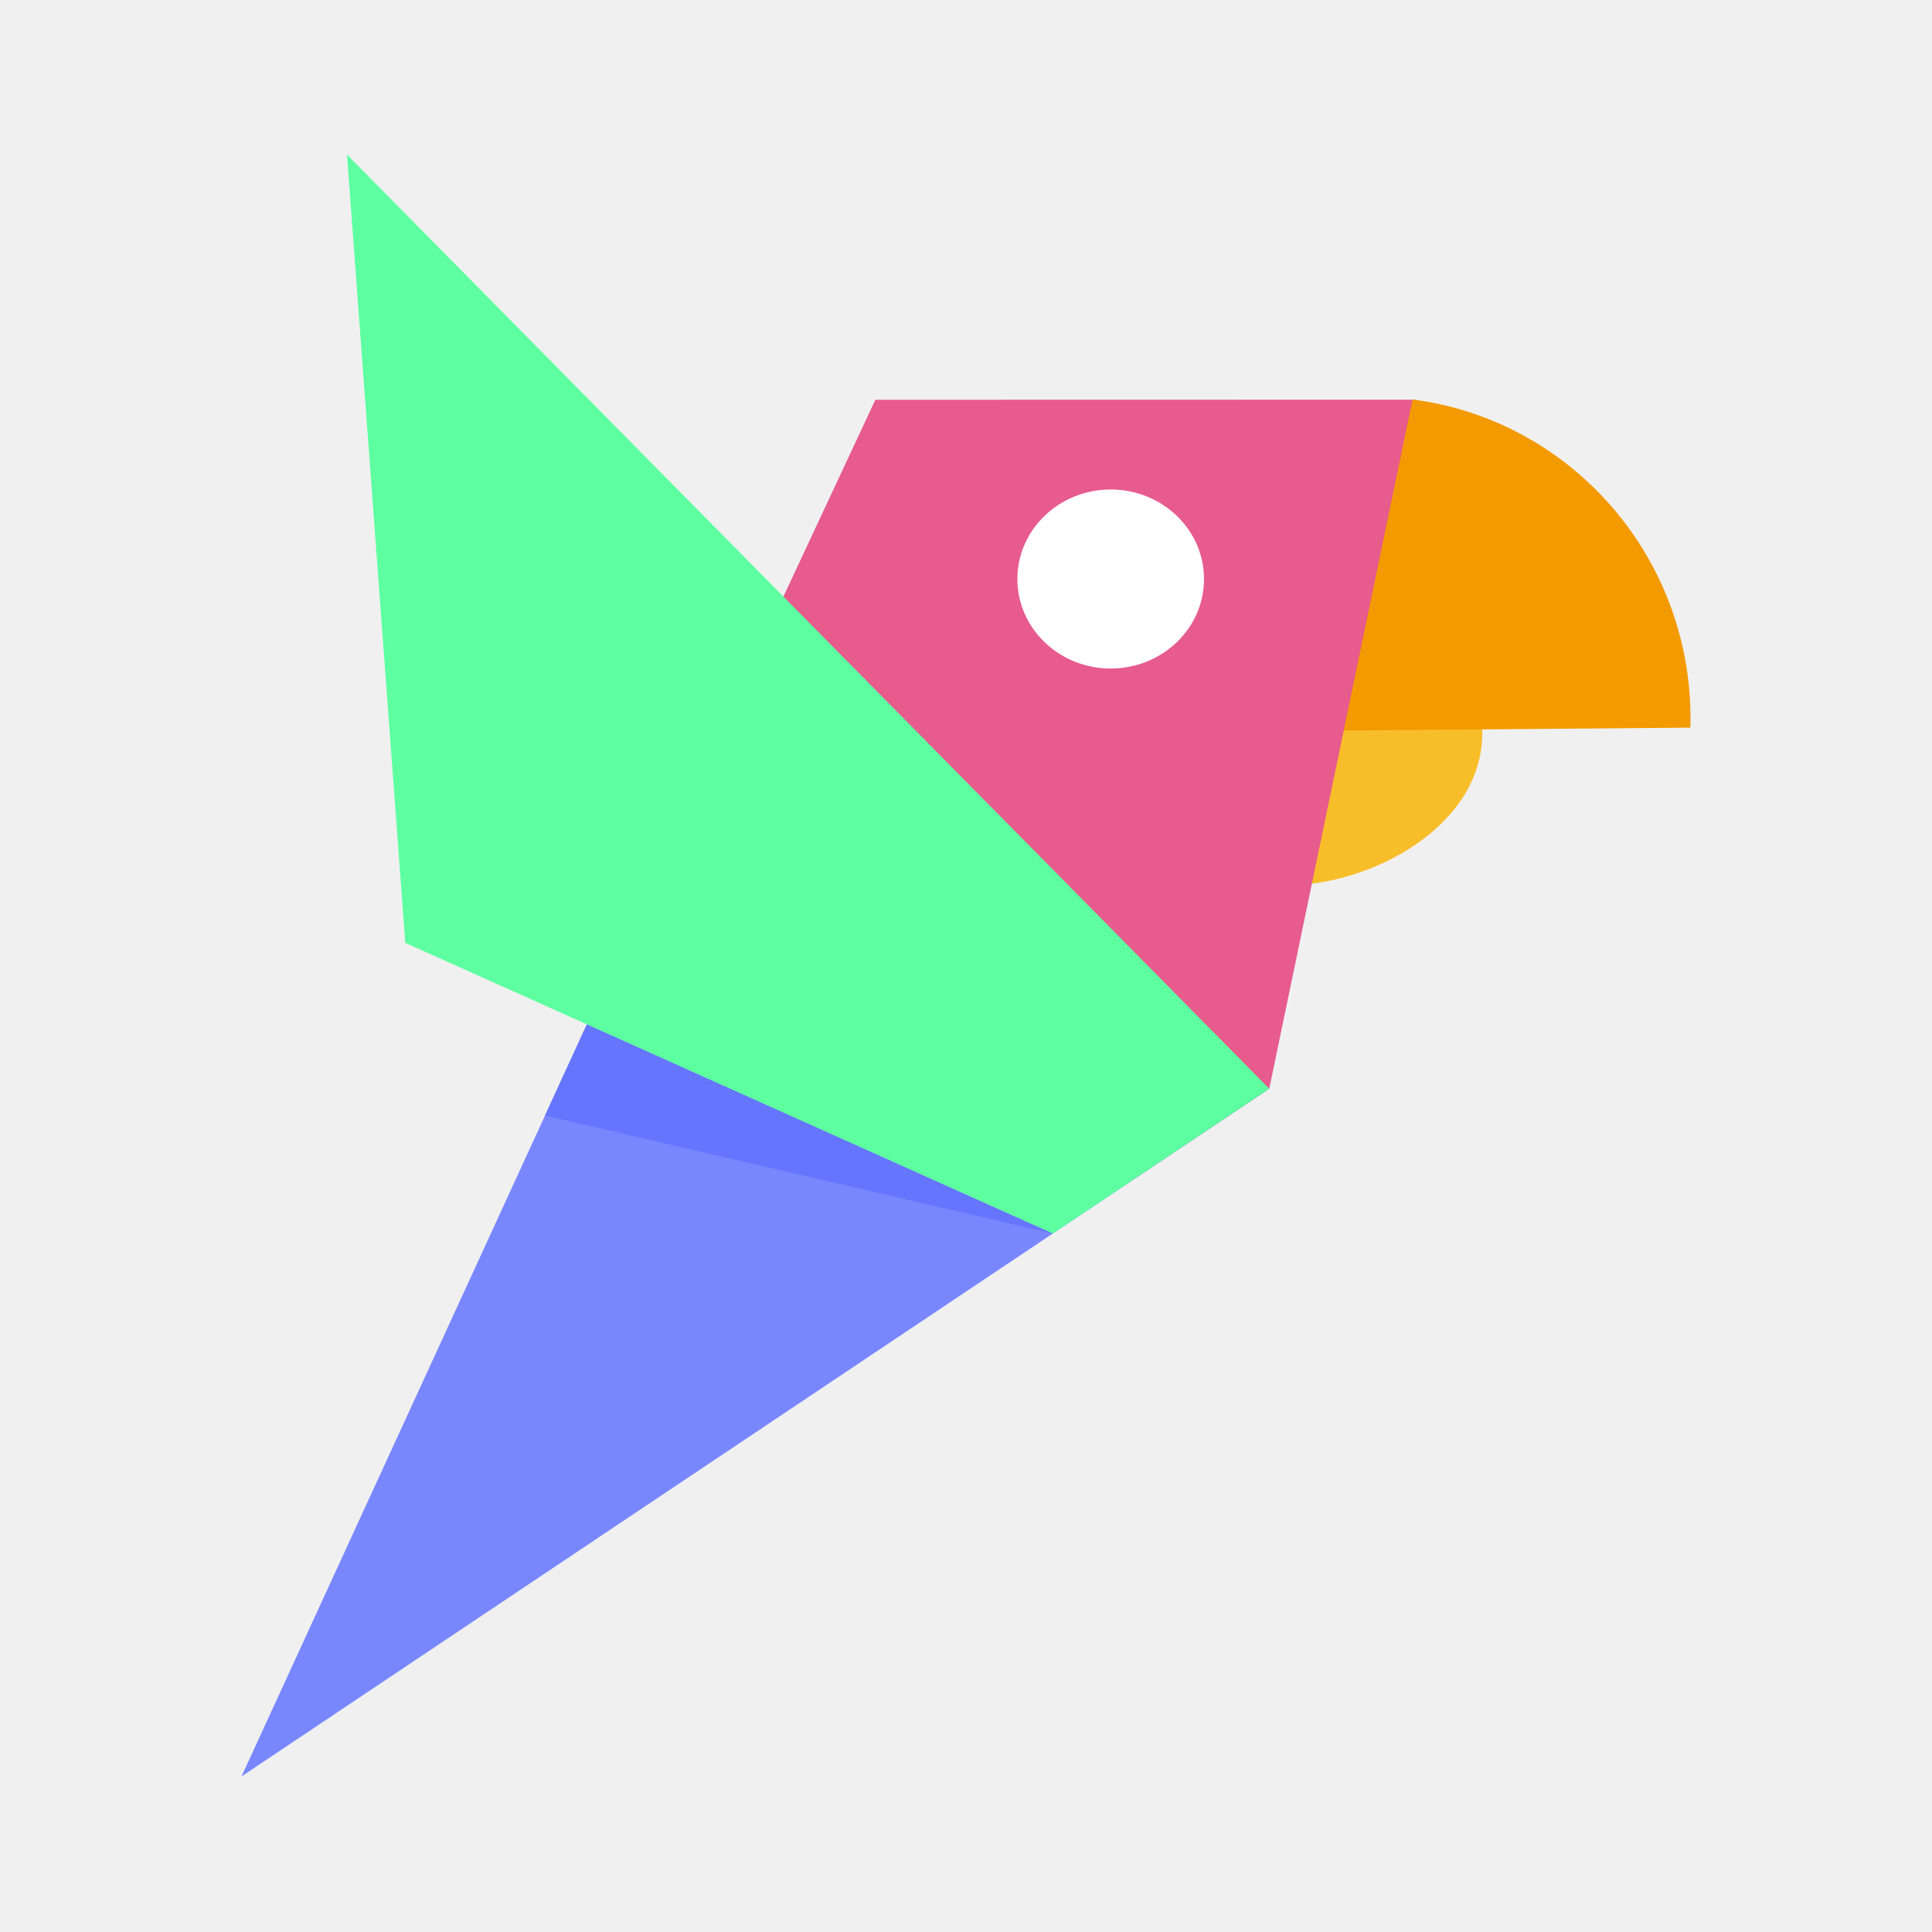
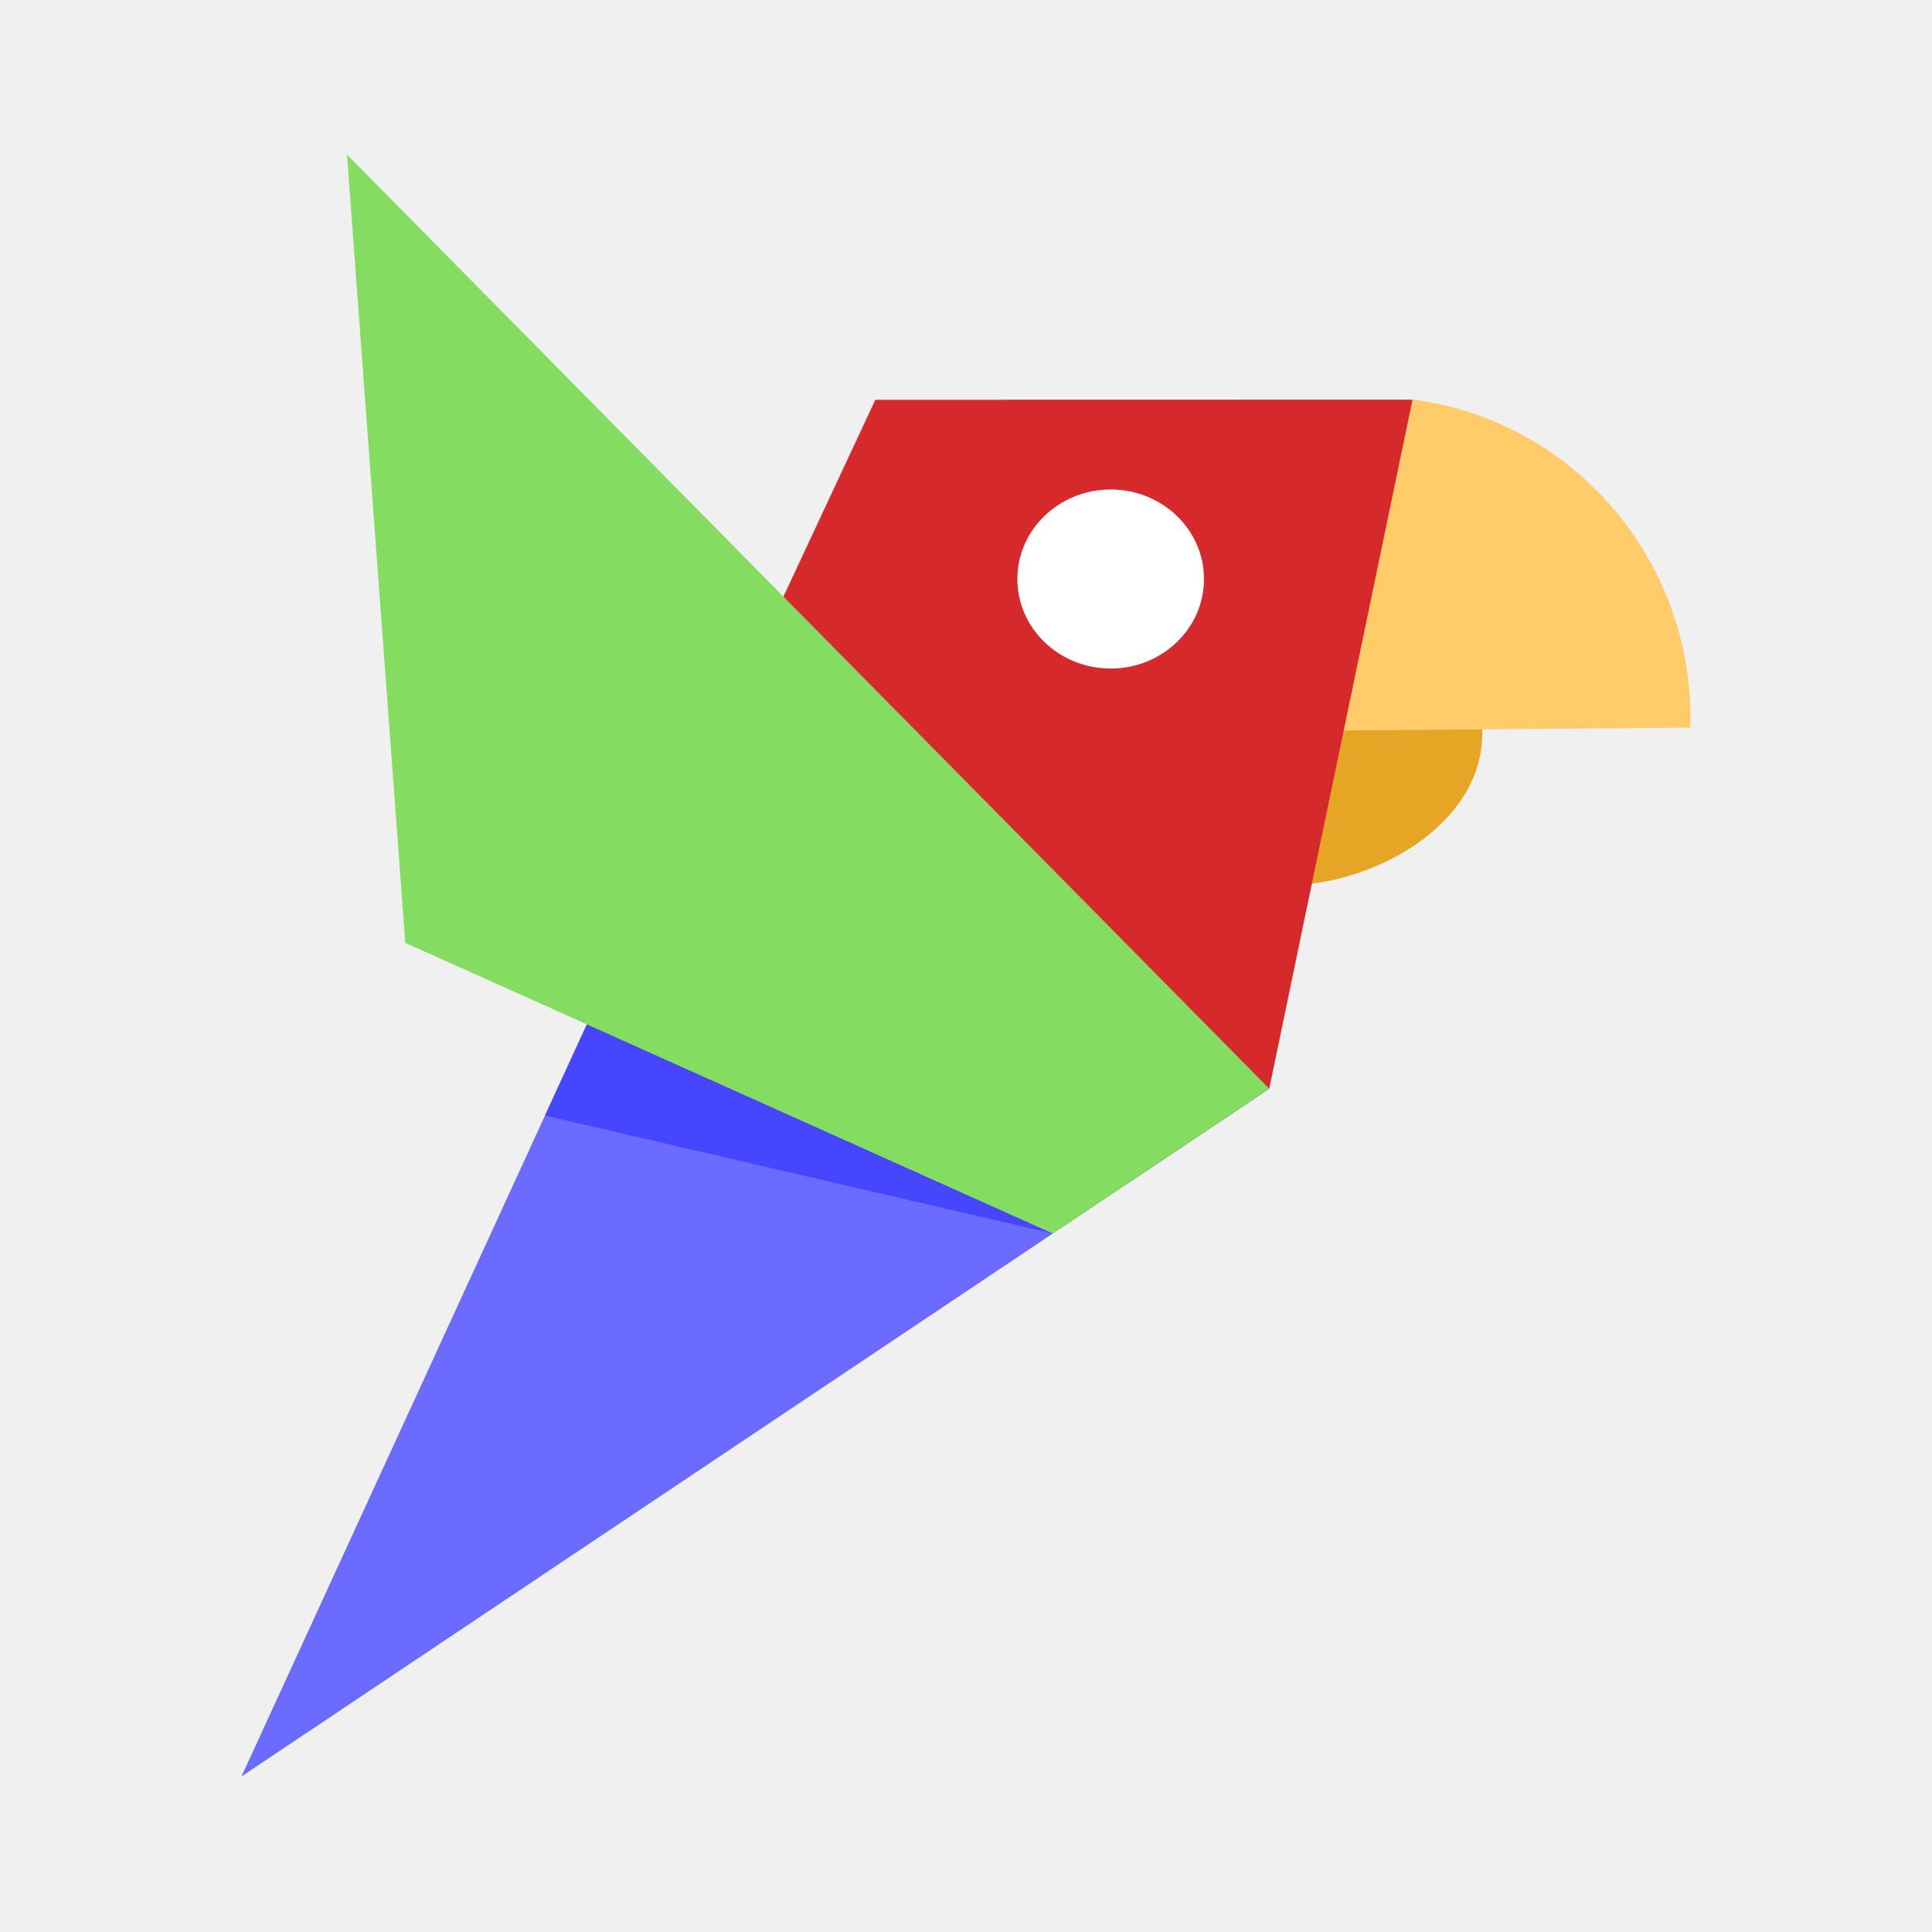
<svg xmlns="http://www.w3.org/2000/svg" width="1000" height="1000" viewBox="0 0 1000 1000" fill="none">
-   <path fill-rule="evenodd" clip-rule="evenodd" d="M767.235 379.474L767.197 377.175L752.338 342.731L649.066 376.218L665.533 458.287C710.446 458.287 767.235 427.272 767.235 379.474Z" fill="#F8BE2A" />
-   <path fill-rule="evenodd" clip-rule="evenodd" d="M730.927 206.751C812.158 217.036 875 287.028 875 371.845L874.932 376.634L628.977 378.633L707.077 207.779H730.927V206.751Z" fill="#F39A00" />
-   <path fill-rule="evenodd" clip-rule="evenodd" d="M402.661 314.876L453.072 206.935L731.114 206.873L656.959 563.5L582.19 613.532L402.661 314.876Z" fill="#E75B8D" />
-   <path fill-rule="evenodd" clip-rule="evenodd" d="M402.661 314.876L125 919.48L656.959 563.5L402.661 314.876Z" fill="#7987FF" />
+   <path fill-rule="evenodd" clip-rule="evenodd" d="M767.235 379.474L767.197 377.175L752.338 342.731L649.066 376.218L665.533 458.287C710.446 458.287 767.235 427.272 767.235 379.474Z" fill="#E7A526" />
+   <path fill-rule="evenodd" clip-rule="evenodd" d="M730.927 206.751C812.158 217.036 875 287.028 875 371.845L874.932 376.634L628.977 378.633L707.077 207.779H730.927V206.751Z" fill="#FFCC69" />
+   <path fill-rule="evenodd" clip-rule="evenodd" d="M402.661 314.876L453.072 206.935L731.114 206.873L656.959 563.5L582.19 613.532L402.661 314.876Z" fill="#D6292C" />
+   <path fill-rule="evenodd" clip-rule="evenodd" d="M402.661 314.876L125 919.48L656.959 563.5L402.661 314.876Z" fill="#6B6BFF" />
  <path fill-rule="evenodd" clip-rule="evenodd" d="M574.893 253.367C601.567 253.367 623.192 274.117 623.192 299.697C623.192 325.29 601.567 346.031 574.893 346.031C548.219 346.031 526.594 325.29 526.594 299.697C526.594 274.117 548.219 253.367 574.893 253.367Z" fill="white" />
-   <path fill-rule="evenodd" clip-rule="evenodd" d="M282.093 577.409L544.945 638.462L303.865 529.992L282.093 577.409Z" fill="#6675FE" />
-   <path fill-rule="evenodd" clip-rule="evenodd" d="M179.598 80L209.76 488.021L544.945 638.462L656.959 563.5L179.598 80Z" fill="#5EFFA1" />
+   <path fill-rule="evenodd" clip-rule="evenodd" d="M282.093 577.409L544.945 638.462L303.865 529.992L282.093 577.409Z" fill="#4646FF" />
+   <path fill-rule="evenodd" clip-rule="evenodd" d="M179.598 80L209.76 488.021L544.945 638.462L656.959 563.5L179.598 80Z" fill="#84DC60" />
</svg>
